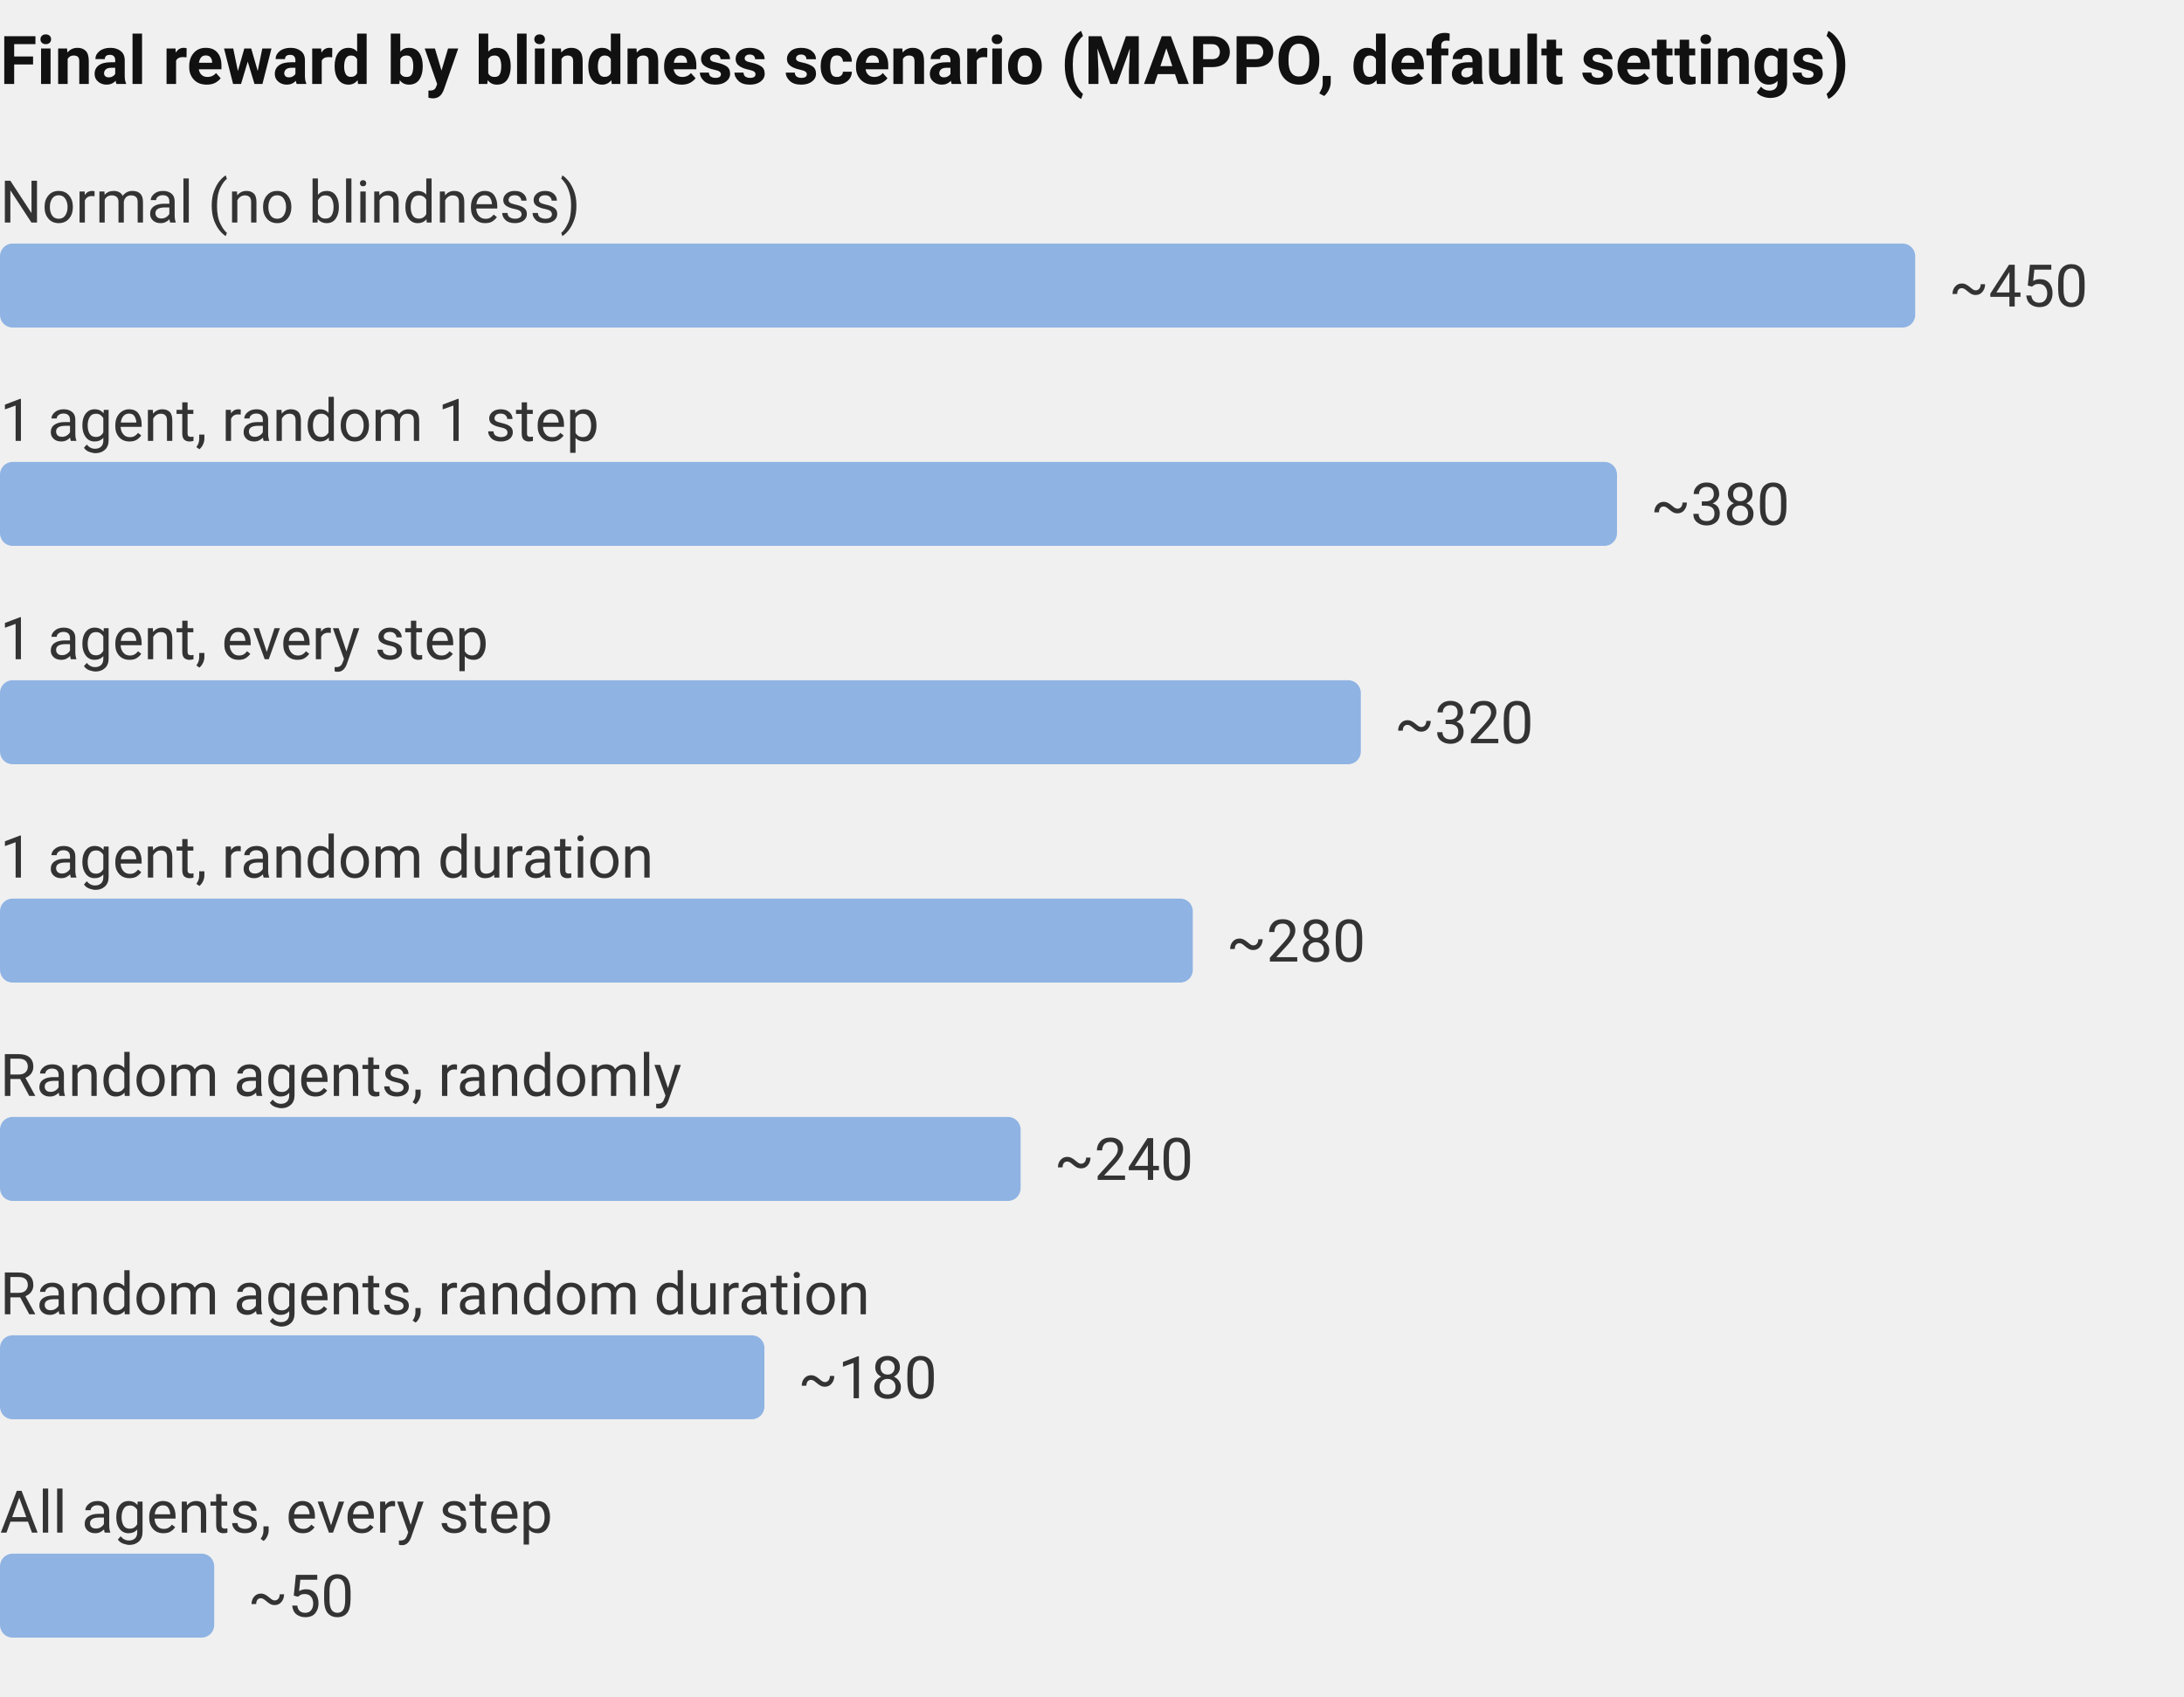
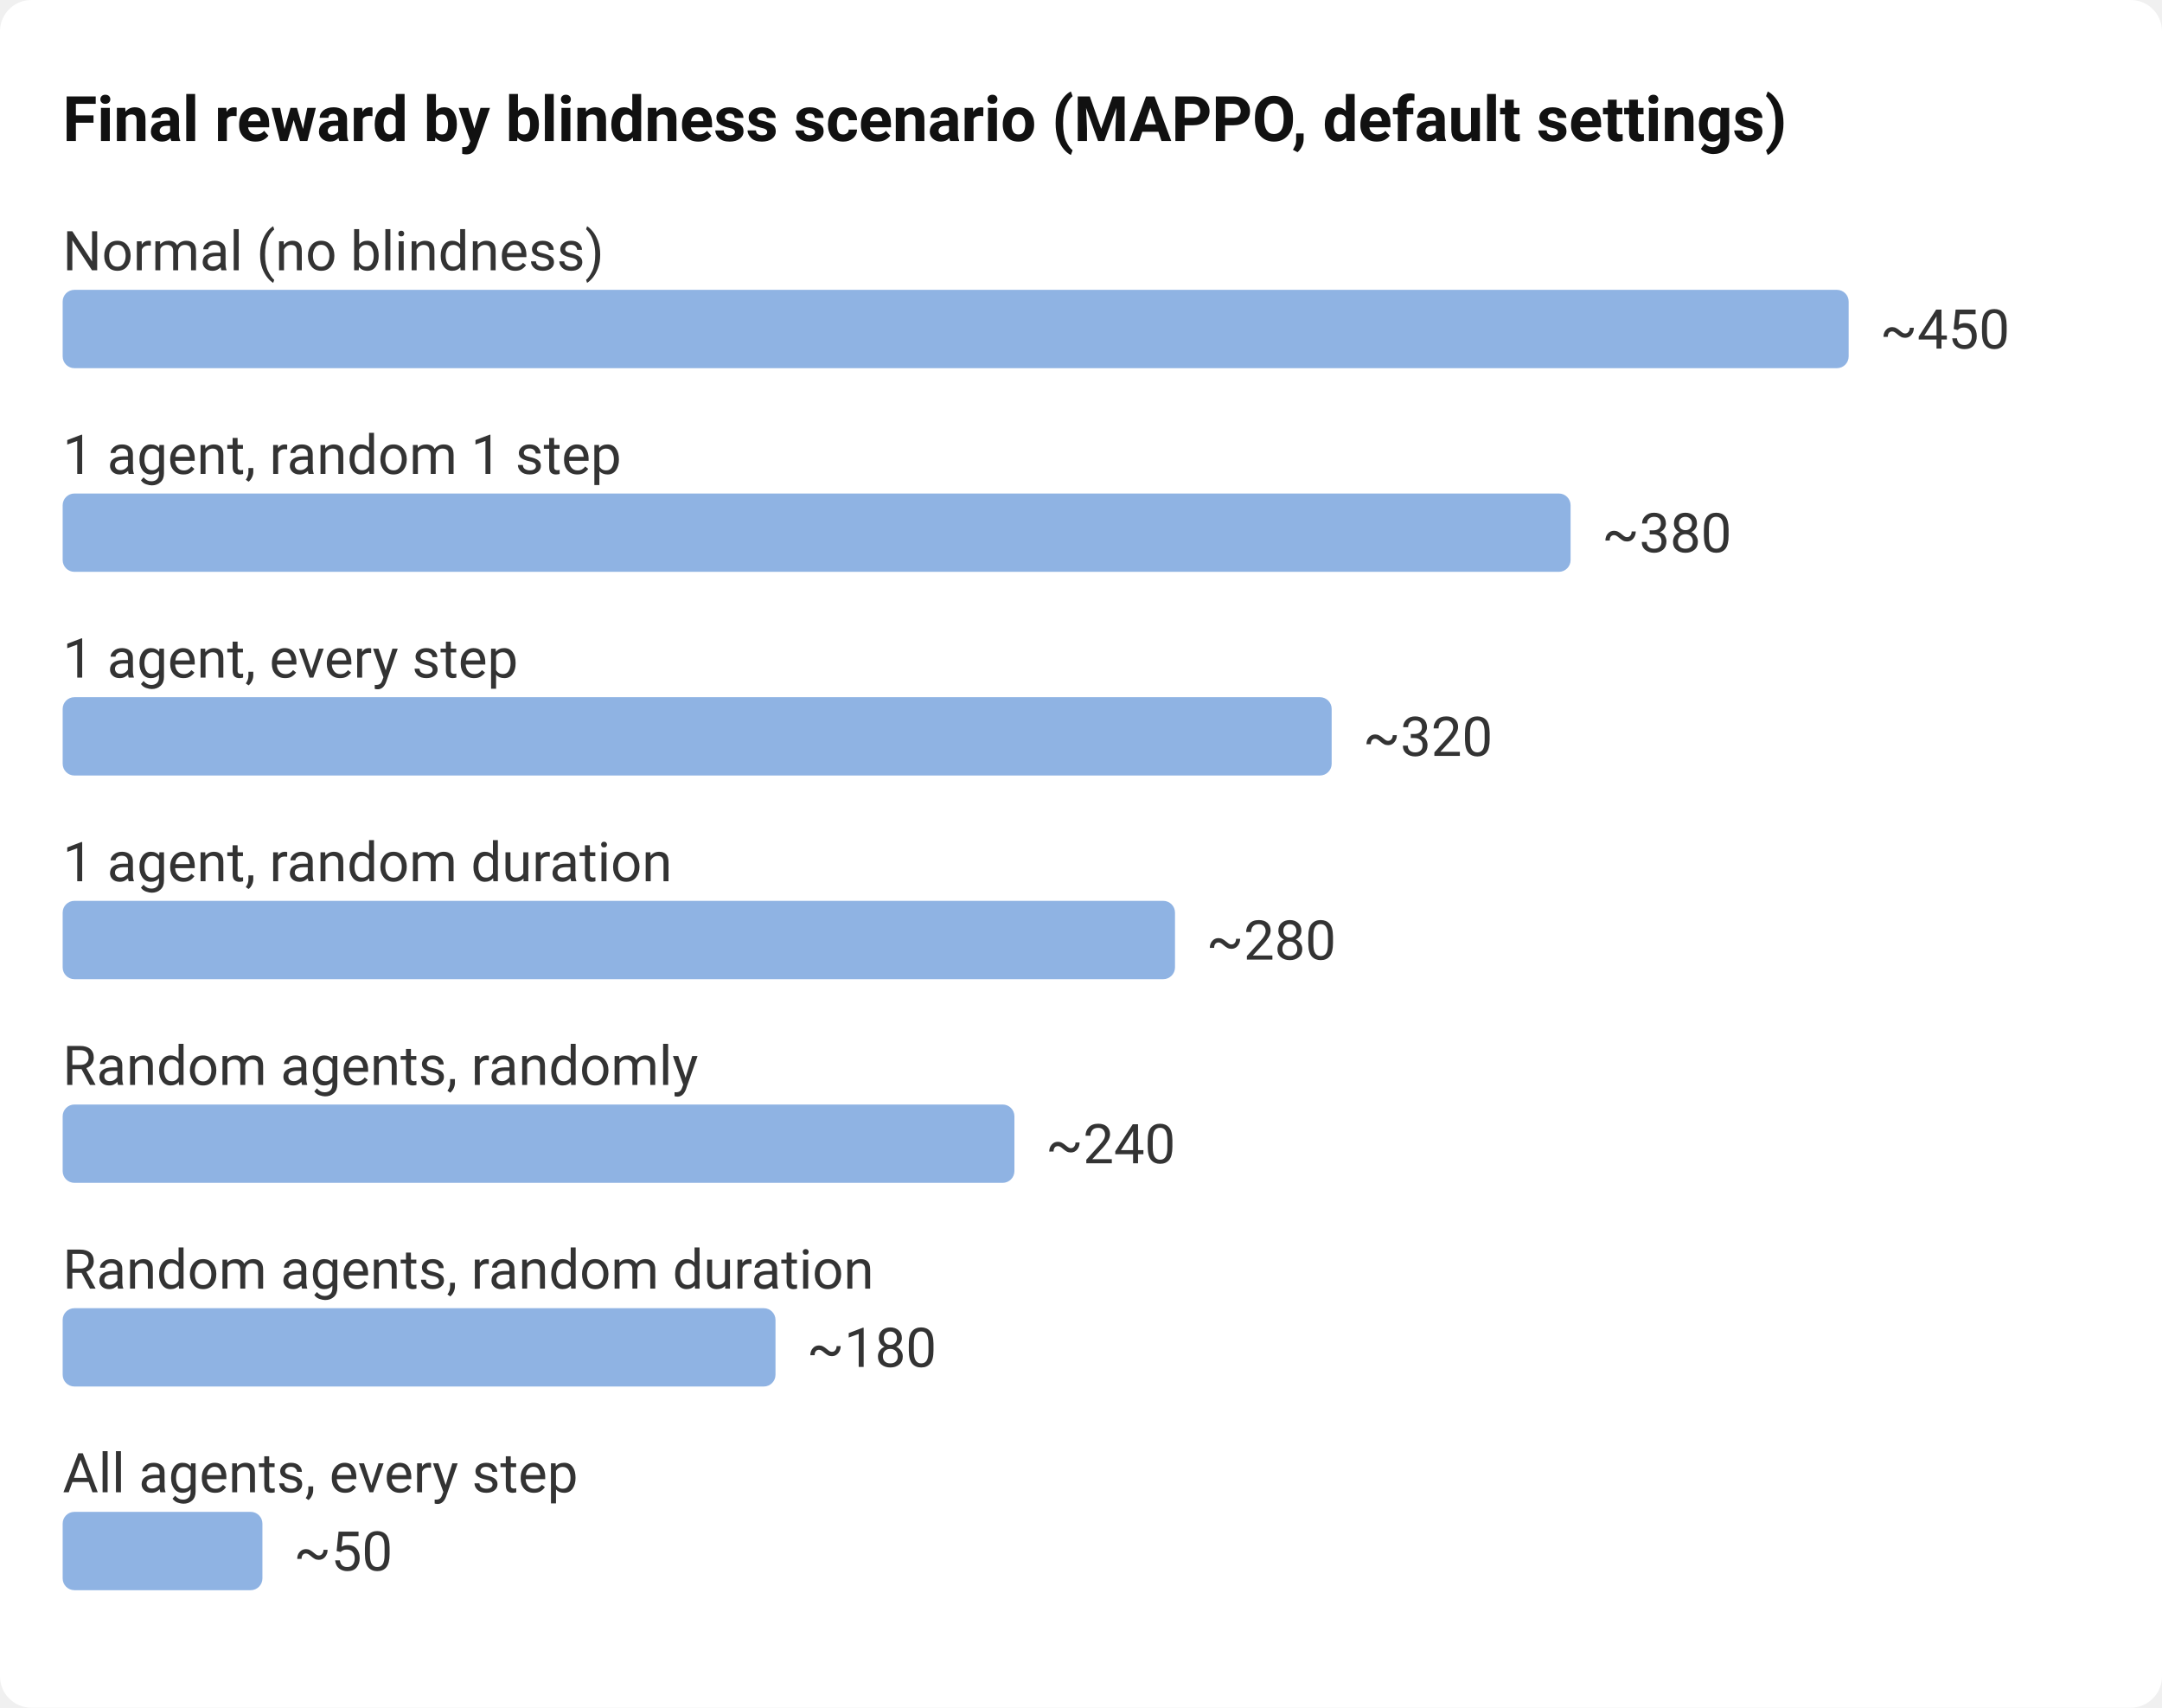
- <svg xmlns="http://www.w3.org/2000/svg" viewBox="0 0 520 404" role="img" aria-labelledby="t d">
+ <svg xmlns="http://www.w3.org/2000/svg" viewBox="0 0 552 436" role="img" aria-labelledby="t d">
  <style>
  .title { font: 600 16px system-ui, -apple-system, "Segoe UI", Roboto, sans-serif; fill: #111; }
  .label, .value { font: 14px system-ui, -apple-system, "Segoe UI", Roboto, sans-serif; fill: #333; }
+   .bg { fill: #fff; }
  .bar { fill: #8fb3e3; }
  .bar.hi { fill: #1f5fae; }
  @media (prefers-color-scheme: dark) {
+     .bg { fill: #1b1e23; }
    .title { fill: #e3e5e8; }
    .label, .value { fill: #c9ccd1; }
    .bar { fill: #3d5f8f; }
    .bar.hi { fill: #7cb0f5; }
  }
</style>
-   <text class="title" x="0" y="20">Final reward by blindness scenario (MAPPO, default settings)</text>
-   <text class="label" x="0" y="53">Normal (no blindness)</text>
-   <rect class="bar" x="0" y="58" width="456" height="20" rx="3" />
-   <text class="value" x="464" y="73">~450</text>
-   <text class="label" x="0" y="105">1 agent, random 1 step</text>
-   <rect class="bar" x="0" y="110" width="385" height="20" rx="3" />
-   <text class="value" x="393" y="125">~380</text>
-   <text class="label" x="0" y="157">1 agent, every step</text>
-   <rect class="bar" x="0" y="162" width="324" height="20" rx="3" />
-   <text class="value" x="332" y="177">~320</text>
-   <text class="label" x="0" y="209">1 agent, random duration</text>
-   <rect class="bar" x="0" y="214" width="284" height="20" rx="3" />
-   <text class="value" x="292" y="229">~280</text>
-   <text class="label" x="0" y="261">Random agents, randomly</text>
-   <rect class="bar" x="0" y="266" width="243" height="20" rx="3" />
-   <text class="value" x="251" y="281">~240</text>
-   <text class="label" x="0" y="313">Random agents, random duration</text>
-   <rect class="bar" x="0" y="318" width="182" height="20" rx="3" />
-   <text class="value" x="190" y="333">~180</text>
-   <text class="label" x="0" y="365">All agents, every step</text>
-   <rect class="bar" x="0" y="370" width="51" height="20" rx="3" />
-   <text class="value" x="59" y="385">~50</text>
+   <rect class="bg" x="0" y="0" width="552" height="436" rx="8" />
+   <g transform="translate(16 16)">
+     <text class="title" x="0" y="20">Final reward by blindness scenario (MAPPO, default settings)</text>
+     <text class="label" x="0" y="53">Normal (no blindness)</text>
+     <rect class="bar" x="0" y="58" width="456" height="20" rx="3" />
+     <text class="value" x="464" y="73">~450</text>
+     <text class="label" x="0" y="105">1 agent, random 1 step</text>
+     <rect class="bar" x="0" y="110" width="385" height="20" rx="3" />
+     <text class="value" x="393" y="125">~380</text>
+     <text class="label" x="0" y="157">1 agent, every step</text>
+     <rect class="bar" x="0" y="162" width="324" height="20" rx="3" />
+     <text class="value" x="332" y="177">~320</text>
+     <text class="label" x="0" y="209">1 agent, random duration</text>
+     <rect class="bar" x="0" y="214" width="284" height="20" rx="3" />
+     <text class="value" x="292" y="229">~280</text>
+     <text class="label" x="0" y="261">Random agents, randomly</text>
+     <rect class="bar" x="0" y="266" width="243" height="20" rx="3" />
+     <text class="value" x="251" y="281">~240</text>
+     <text class="label" x="0" y="313">Random agents, random duration</text>
+     <rect class="bar" x="0" y="318" width="182" height="20" rx="3" />
+     <text class="value" x="190" y="333">~180</text>
+     <text class="label" x="0" y="365">All agents, every step</text>
+     <rect class="bar" x="0" y="370" width="51" height="20" rx="3" />
+     <text class="value" x="59" y="385">~50</text>
+   </g>
</svg>
